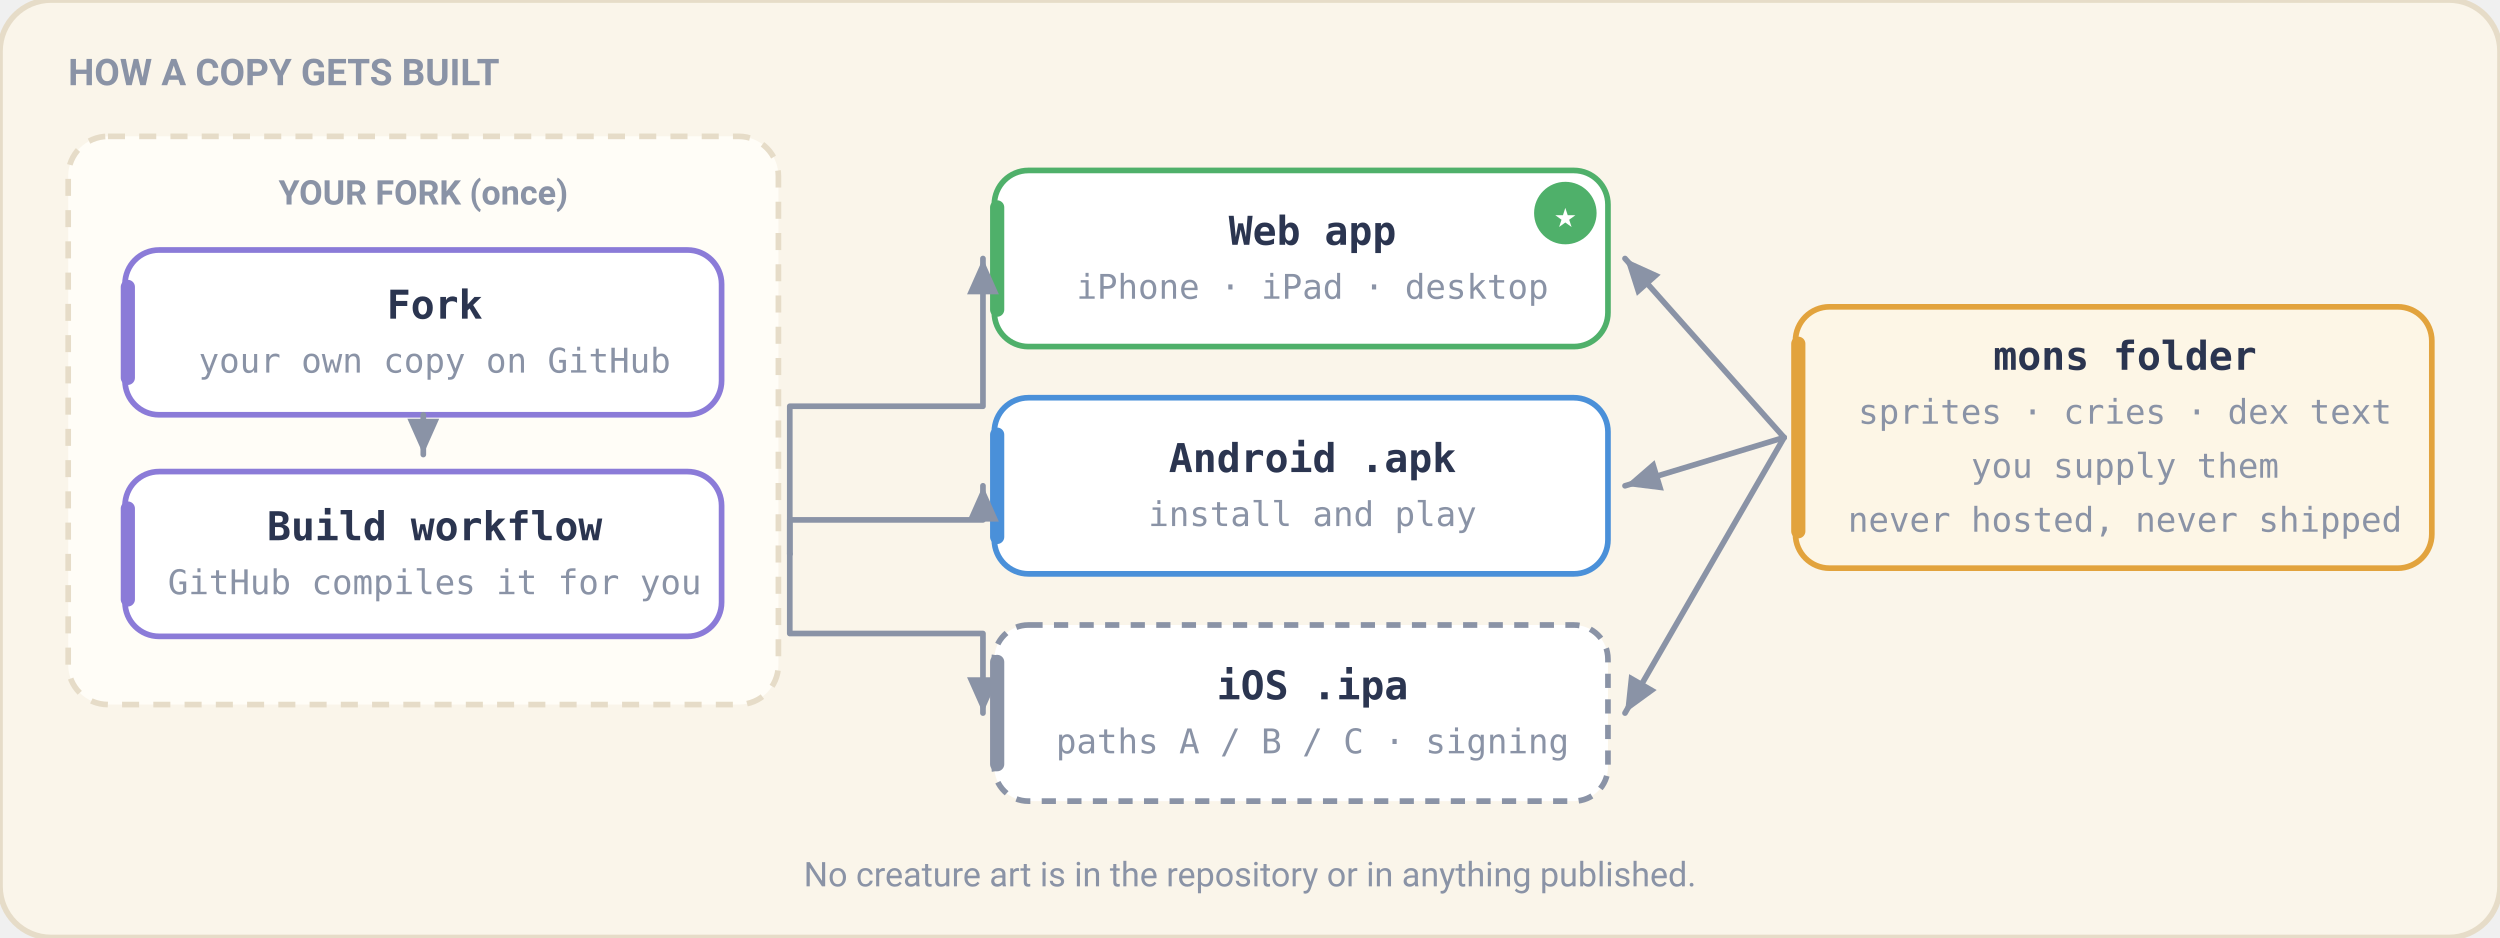
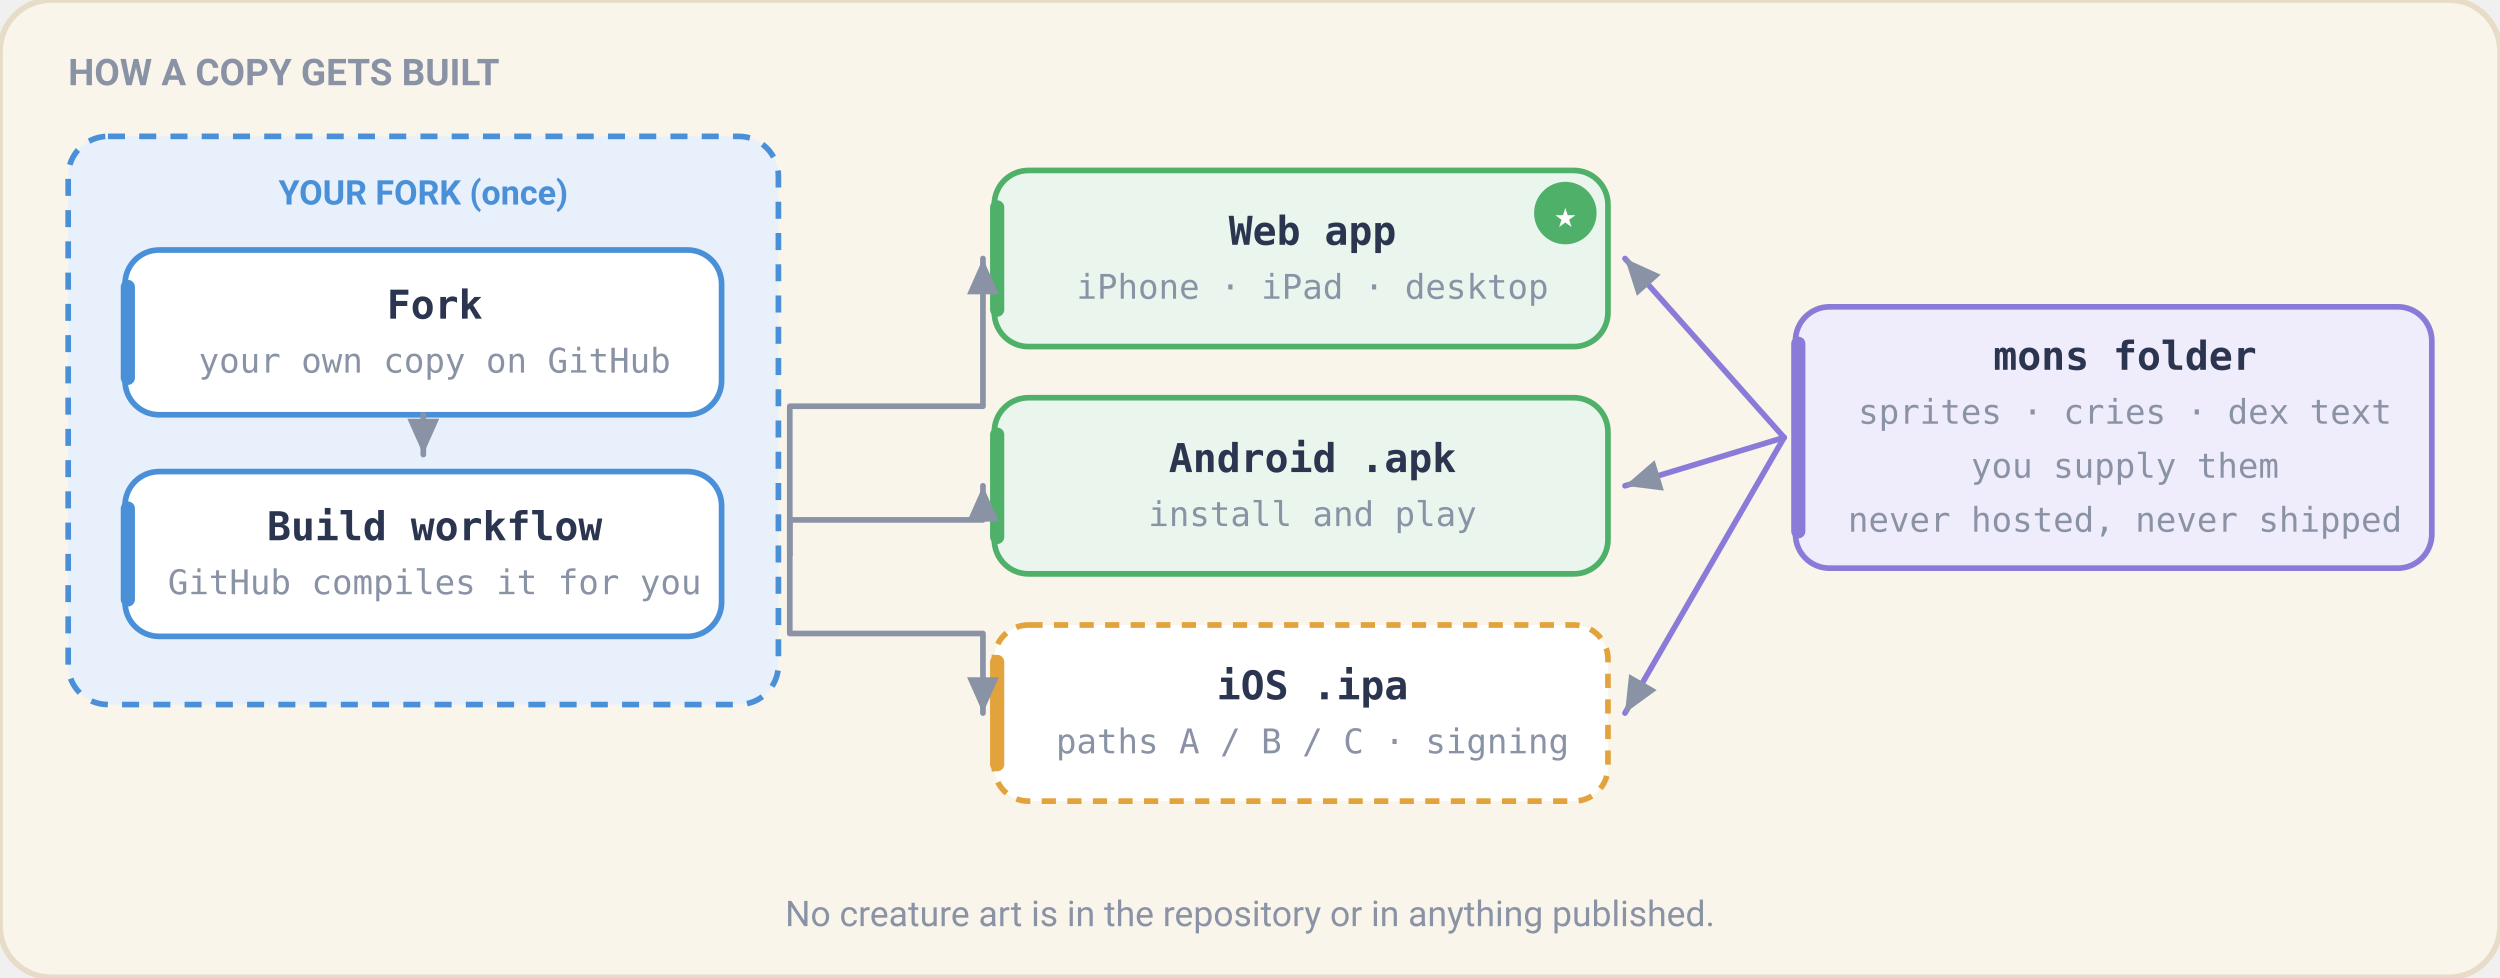
- <svg xmlns="http://www.w3.org/2000/svg" width="880" height="330" viewBox="0 0 880 330" role="img">
+ <svg xmlns="http://www.w3.org/2000/svg" width="880" height="344" viewBox="0 0 880 344" role="img">
  <defs>
    <marker id="ah" viewBox="0 0 10 10" refX="9" refY="5" markerWidth="7" markerHeight="7" orient="auto-start-reverse">
      <path d="M0 1 L9 5 L0 9 z" fill="#8a93a6" />
    </marker>
  </defs>
-   <rect x="0" y="0" width="880" height="330" rx="18" fill="#faf5ea" stroke="#e6dcc8" stroke-width="2" />
+   <rect x="0" y="0" width="880" height="344" rx="18" fill="#faf5ea" stroke="#e6dcc8" stroke-width="2" />
  <text x="24" y="30" font-family="-apple-system,BlinkMacSystemFont,'Segoe UI',Roboto,'Apple SD Gothic Neo','Malgun Gothic','Noto Sans KR',sans-serif" font-size="13" font-weight="bold" fill="#8a93a6" text-anchor="start">HOW A COPY GETS BUILT</text>
-   <rect x="24" y="48" width="250" height="200" rx="14" fill="#fffdf7" stroke="#e6dcc8" stroke-width="2" stroke-dasharray="6 5" />
-   <text x="149" y="72" font-family="-apple-system,BlinkMacSystemFont,'Segoe UI',Roboto,'Apple SD Gothic Neo','Malgun Gothic','Noto Sans KR',sans-serif" font-size="12" font-weight="bold" fill="#8a93a6" text-anchor="middle">YOUR FORK  (once)</text>
-   <rect x="44" y="88" width="210" height="58" rx="12" fill="#ffffff" stroke="#8b7bd8" stroke-width="2" />
-   <path d="M45 101 L45 133" stroke="#8b7bd8" stroke-width="5" stroke-linecap="round" />
+   <rect x="24" y="48" width="250" height="200" rx="14" fill="#e7f0fb" stroke="#4a90d9" stroke-width="2" stroke-dasharray="6 5" />
+   <text x="149" y="72" font-family="-apple-system,BlinkMacSystemFont,'Segoe UI',Roboto,'Apple SD Gothic Neo','Malgun Gothic','Noto Sans KR',sans-serif" font-size="12" font-weight="bold" fill="#4a90d9" text-anchor="middle">YOUR FORK  (once)</text>
+   <rect x="44" y="88" width="210" height="58" rx="12" fill="#ffffff" stroke="#4a90d9" stroke-width="2" />
+   <path d="M45 101 L45 133" stroke="#4a90d9" stroke-width="5" stroke-linecap="round" />
  <text x="153.0" y="112.167" font-family="ui-monospace,'SF Mono',SFMono-Regular,Menlo,Consolas,'Apple SD Gothic Neo','Malgun Gothic','Noto Sans KR',monospace" font-size="14" font-weight="bold" fill="#2b3550" text-anchor="middle">Fork</text>
  <text x="153.0" y="131.167" font-family="ui-monospace,'SF Mono',SFMono-Regular,Menlo,Consolas,'Apple SD Gothic Neo','Malgun Gothic','Noto Sans KR',monospace" font-size="12" font-weight="normal" fill="#8a93a6" text-anchor="middle">your own copy on GitHub</text>
-   <rect x="44" y="166" width="210" height="58" rx="12" fill="#ffffff" stroke="#8b7bd8" stroke-width="2" />
-   <path d="M45 179 L45 211" stroke="#8b7bd8" stroke-width="5" stroke-linecap="round" />
+   <rect x="44" y="166" width="210" height="58" rx="12" fill="#ffffff" stroke="#4a90d9" stroke-width="2" />
+   <path d="M45 179 L45 211" stroke="#4a90d9" stroke-width="5" stroke-linecap="round" />
  <text x="153.0" y="190.167" font-family="ui-monospace,'SF Mono',SFMono-Regular,Menlo,Consolas,'Apple SD Gothic Neo','Malgun Gothic','Noto Sans KR',monospace" font-size="14" font-weight="bold" fill="#2b3550" text-anchor="middle">Build workflow</text>
  <text x="153.0" y="209.167" font-family="ui-monospace,'SF Mono',SFMono-Regular,Menlo,Consolas,'Apple SD Gothic Neo','Malgun Gothic','Noto Sans KR',monospace" font-size="12" font-weight="normal" fill="#8a93a6" text-anchor="middle">GitHub compiles it for you</text>
  <path d="M149 146 L149 160" fill="none" stroke="#8a93a6" stroke-width="2" stroke-linecap="round" marker-end="url(#ah)" />
-   <rect x="350" y="60" width="216" height="62" rx="12" fill="#ffffff" stroke="#4fb06a" stroke-width="2" />
+   <rect x="350" y="60" width="216" height="62" rx="12" fill="#e9f5ed" stroke="#4fb06a" stroke-width="2" />
  <path d="M351 73 L351 109" stroke="#4fb06a" stroke-width="5" stroke-linecap="round" />
  <text x="462.0" y="86.167" font-family="ui-monospace,'SF Mono',SFMono-Regular,Menlo,Consolas,'Apple SD Gothic Neo','Malgun Gothic','Noto Sans KR',monospace" font-size="14" font-weight="bold" fill="#2b3550" text-anchor="middle">Web app</text>
  <text x="462.0" y="105.167" font-family="ui-monospace,'SF Mono',SFMono-Regular,Menlo,Consolas,'Apple SD Gothic Neo','Malgun Gothic','Noto Sans KR',monospace" font-size="12" font-weight="normal" fill="#8a93a6" text-anchor="middle">iPhone · iPad · desktop</text>
  <circle cx="551" cy="75" r="11" fill="#4fb06a" />
  <text x="551" y="80" font-family="ui-monospace,'SF Mono',SFMono-Regular,Menlo,Consolas,'Apple SD Gothic Neo','Malgun Gothic','Noto Sans KR',monospace" font-size="13" font-weight="bold" fill="#ffffff" text-anchor="middle">★</text>
-   <rect x="350" y="140" width="216" height="62" rx="12" fill="#ffffff" stroke="#4a90d9" stroke-width="2" />
-   <path d="M351 153 L351 189" stroke="#4a90d9" stroke-width="5" stroke-linecap="round" />
+   <rect x="350" y="140" width="216" height="62" rx="12" fill="#e9f5ed" stroke="#4fb06a" stroke-width="2" />
+   <path d="M351 153 L351 189" stroke="#4fb06a" stroke-width="5" stroke-linecap="round" />
  <text x="462.0" y="166.167" font-family="ui-monospace,'SF Mono',SFMono-Regular,Menlo,Consolas,'Apple SD Gothic Neo','Malgun Gothic','Noto Sans KR',monospace" font-size="14" font-weight="bold" fill="#2b3550" text-anchor="middle">Android .apk</text>
  <text x="462.0" y="185.167" font-family="ui-monospace,'SF Mono',SFMono-Regular,Menlo,Consolas,'Apple SD Gothic Neo','Malgun Gothic','Noto Sans KR',monospace" font-size="12" font-weight="normal" fill="#8a93a6" text-anchor="middle">install and play</text>
-   <rect x="350" y="220" width="216" height="62" rx="12" fill="#ffffff" stroke="#8a93a6" stroke-width="2" stroke-dasharray="5 4" />
-   <path d="M351 233 L351 269" stroke="#8a93a6" stroke-width="5" stroke-linecap="round" />
+   <rect x="350" y="220" width="216" height="62" rx="12" fill="#ffffff" stroke="#e2a33d" stroke-width="2" stroke-dasharray="5 4" />
+   <path d="M351 233 L351 269" stroke="#e2a33d" stroke-width="5" stroke-linecap="round" />
  <text x="462.0" y="246.167" font-family="ui-monospace,'SF Mono',SFMono-Regular,Menlo,Consolas,'Apple SD Gothic Neo','Malgun Gothic','Noto Sans KR',monospace" font-size="14" font-weight="bold" fill="#2b3550" text-anchor="middle">iOS .ipa</text>
  <text x="462.0" y="265.167" font-family="ui-monospace,'SF Mono',SFMono-Regular,Menlo,Consolas,'Apple SD Gothic Neo','Malgun Gothic','Noto Sans KR',monospace" font-size="12" font-weight="normal" fill="#8a93a6" text-anchor="middle">paths A / B / C · signing</text>
  <path d="M278 195 L278 143.0 L346 143.0 L346 91" fill="none" stroke="#8a93a6" stroke-width="2" stroke-linejoin="round" stroke-linecap="round" marker-end="url(#ah)" />
  <path d="M278 195 L278 183.0 L346 183.0 L346 171" fill="none" stroke="#8a93a6" stroke-width="2" stroke-linejoin="round" stroke-linecap="round" marker-end="url(#ah)" />
  <path d="M278 195 L278 223.0 L346 223.0 L346 251" fill="none" stroke="#8a93a6" stroke-width="2" stroke-linejoin="round" stroke-linecap="round" marker-end="url(#ah)" />
-   <rect x="632" y="108" width="224" height="92" rx="12" fill="#fdf6e6" stroke="#e2a33d" stroke-width="2" />
-   <path d="M633 121 L633 187" stroke="#e2a33d" stroke-width="5" stroke-linecap="round" />
+   <rect x="632" y="108" width="224" height="92" rx="12" fill="#efecfb" stroke="#8b7bd8" stroke-width="2" />
+   <path d="M633 121 L633 187" stroke="#8b7bd8" stroke-width="5" stroke-linecap="round" />
  <text x="748.0" y="130.167" font-family="ui-monospace,'SF Mono',SFMono-Regular,Menlo,Consolas,'Apple SD Gothic Neo','Malgun Gothic','Noto Sans KR',monospace" font-size="14" font-weight="bold" fill="#2b3550" text-anchor="middle">mons folder</text>
  <text x="748.0" y="149.167" font-family="ui-monospace,'SF Mono',SFMono-Regular,Menlo,Consolas,'Apple SD Gothic Neo','Malgun Gothic','Noto Sans KR',monospace" font-size="12" font-weight="normal" fill="#8a93a6" text-anchor="middle">sprites · cries · dex text</text>
  <text x="748.0" y="168.167" font-family="ui-monospace,'SF Mono',SFMono-Regular,Menlo,Consolas,'Apple SD Gothic Neo','Malgun Gothic','Noto Sans KR',monospace" font-size="12" font-weight="normal" fill="#8a93a6" text-anchor="middle">you supply them</text>
  <text x="748.0" y="187.167" font-family="ui-monospace,'SF Mono',SFMono-Regular,Menlo,Consolas,'Apple SD Gothic Neo','Malgun Gothic','Noto Sans KR',monospace" font-size="12" font-weight="normal" fill="#8a93a6" text-anchor="middle">never hosted, never shipped</text>
-   <path d="M628 154 L572 91" fill="none" stroke="#8a93a6" stroke-width="2" stroke-linecap="round" marker-end="url(#ah)" />
-   <path d="M628 154 L572 171" fill="none" stroke="#8a93a6" stroke-width="2" stroke-linecap="round" marker-end="url(#ah)" />
-   <path d="M628 154 L572 251" fill="none" stroke="#8a93a6" stroke-width="2" stroke-linecap="round" marker-end="url(#ah)" />
-   <text x="440" y="312" font-family="-apple-system,BlinkMacSystemFont,'Segoe UI',Roboto,'Apple SD Gothic Neo','Malgun Gothic','Noto Sans KR',sans-serif" font-size="12" font-weight="normal" fill="#8a93a6" text-anchor="middle">No creature art is in the repository or in anything published.</text>
+   <path d="M628 154 L572 91" fill="none" stroke="#8b7bd8" stroke-width="2" stroke-linecap="round" marker-end="url(#ah)" />
+   <path d="M628 154 L572 171" fill="none" stroke="#8b7bd8" stroke-width="2" stroke-linecap="round" marker-end="url(#ah)" />
+   <path d="M628 154 L572 251" fill="none" stroke="#8b7bd8" stroke-width="2" stroke-linecap="round" marker-end="url(#ah)" />
+   <text x="440.0" y="326" font-family="-apple-system,BlinkMacSystemFont,'Segoe UI',Roboto,'Apple SD Gothic Neo','Malgun Gothic','Noto Sans KR',sans-serif" font-size="12.5" font-weight="normal" fill="#8a93a6" text-anchor="middle">No creature art is in the repository or in anything published.</text>
</svg>
